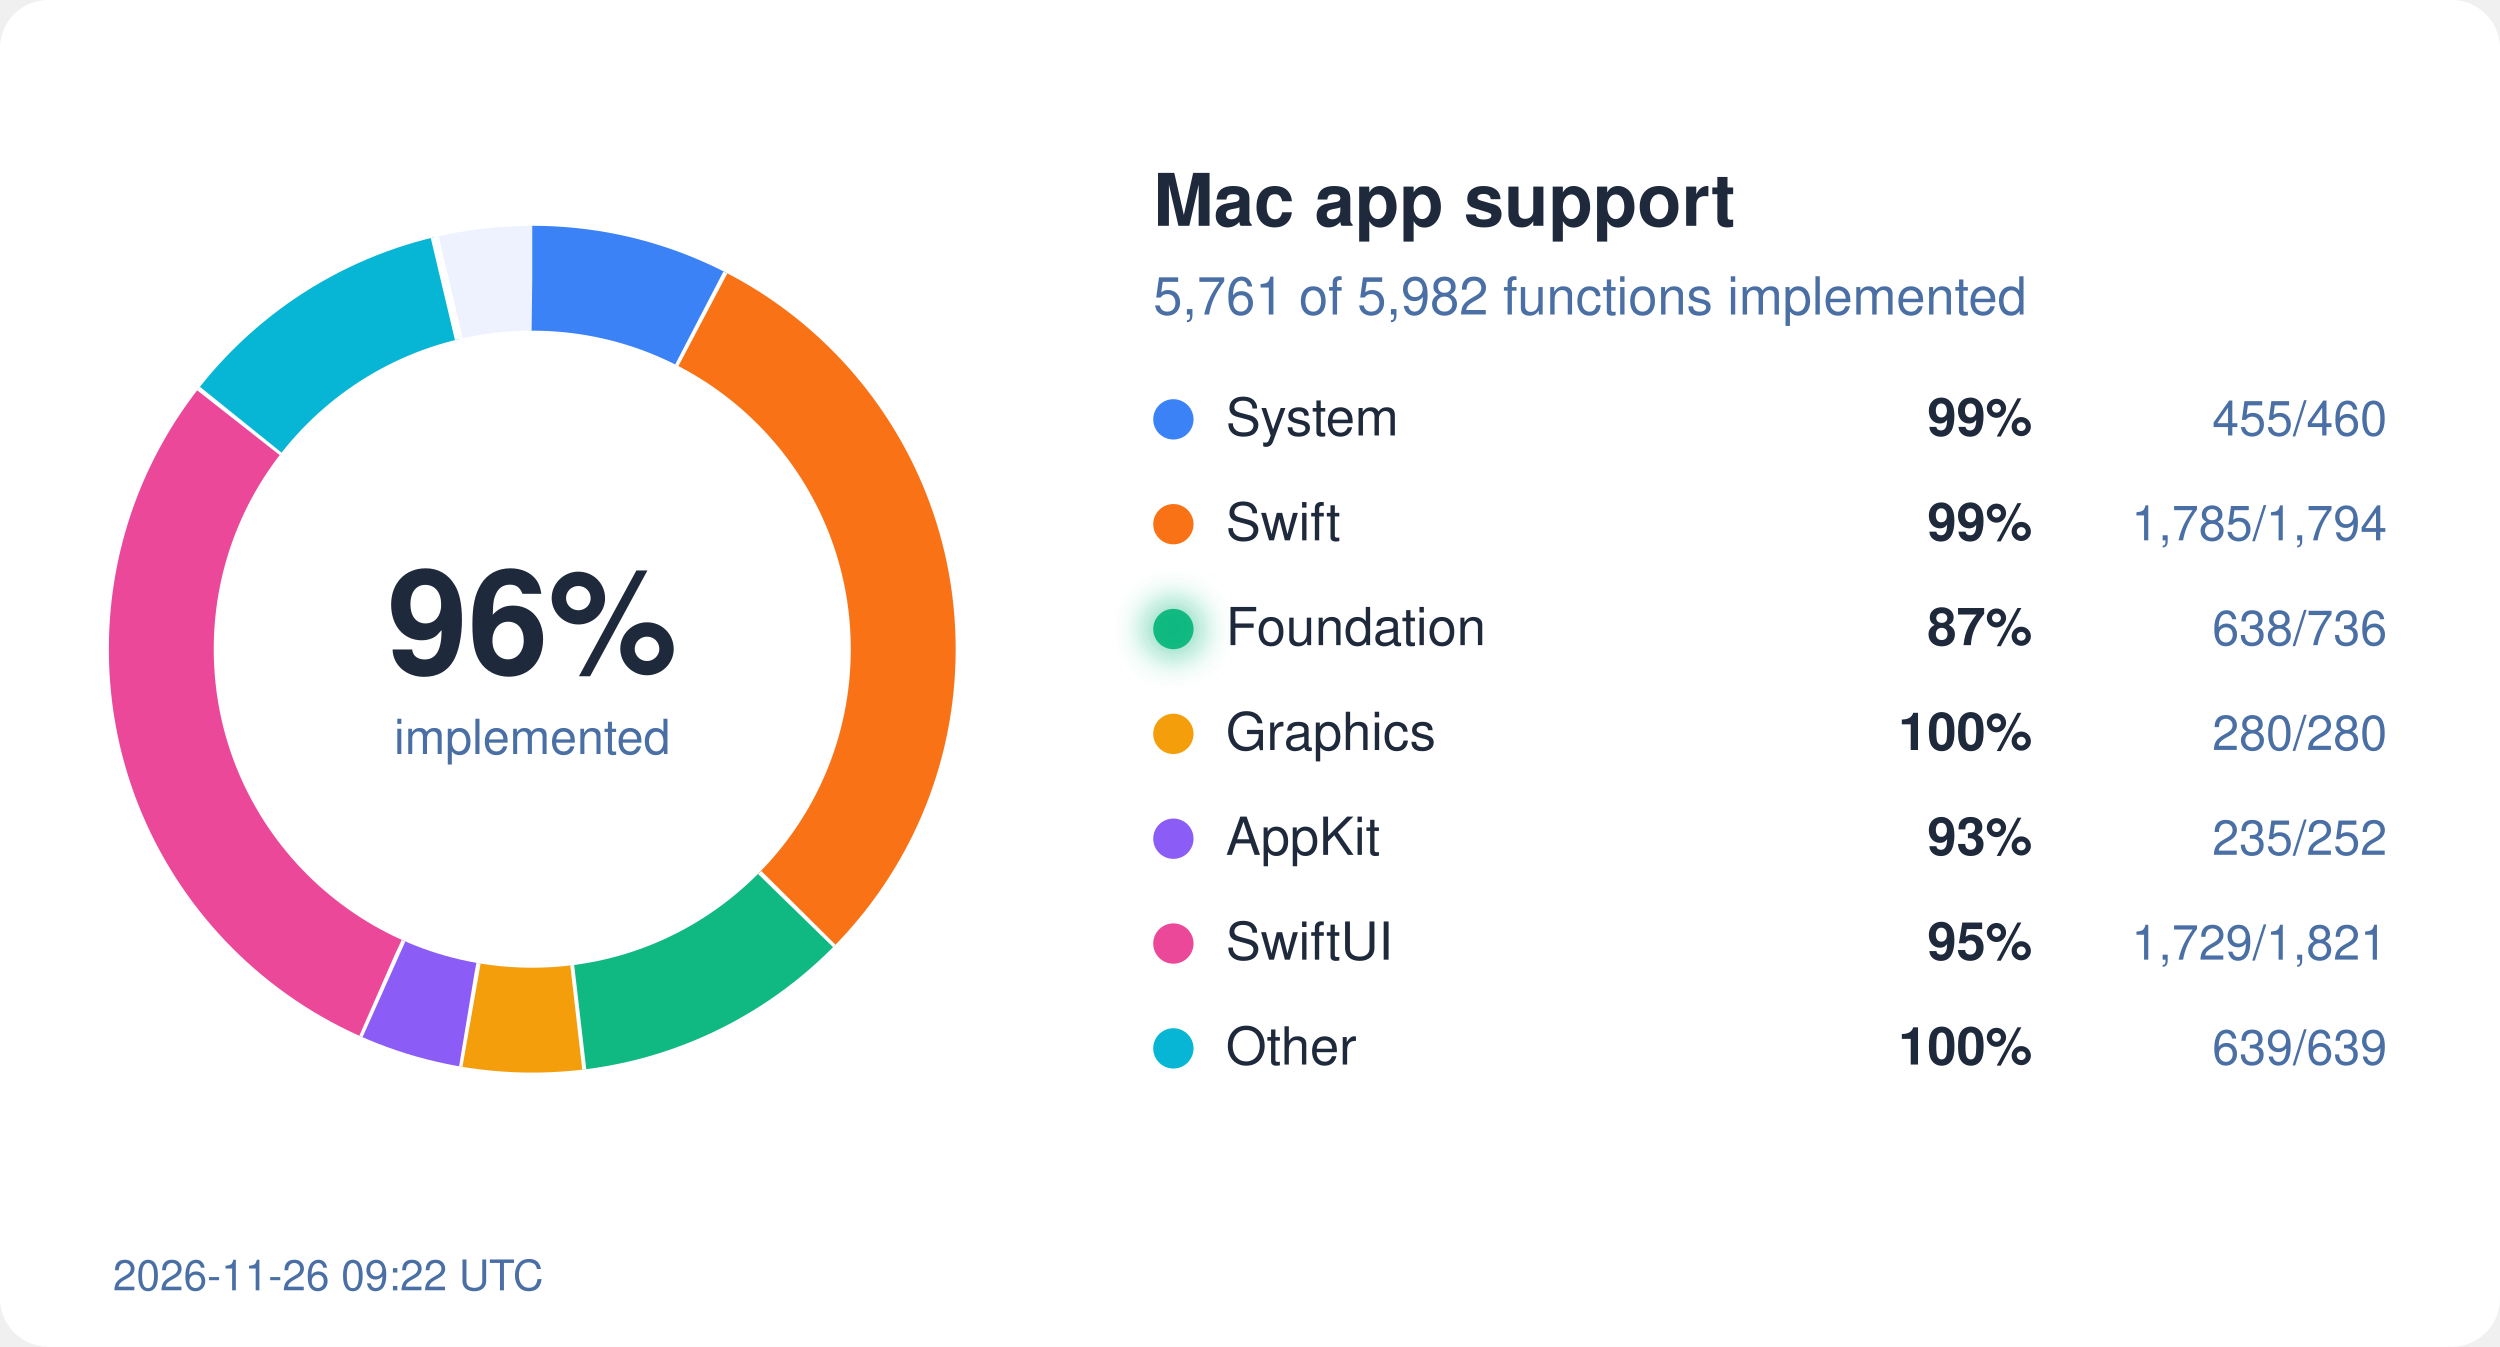
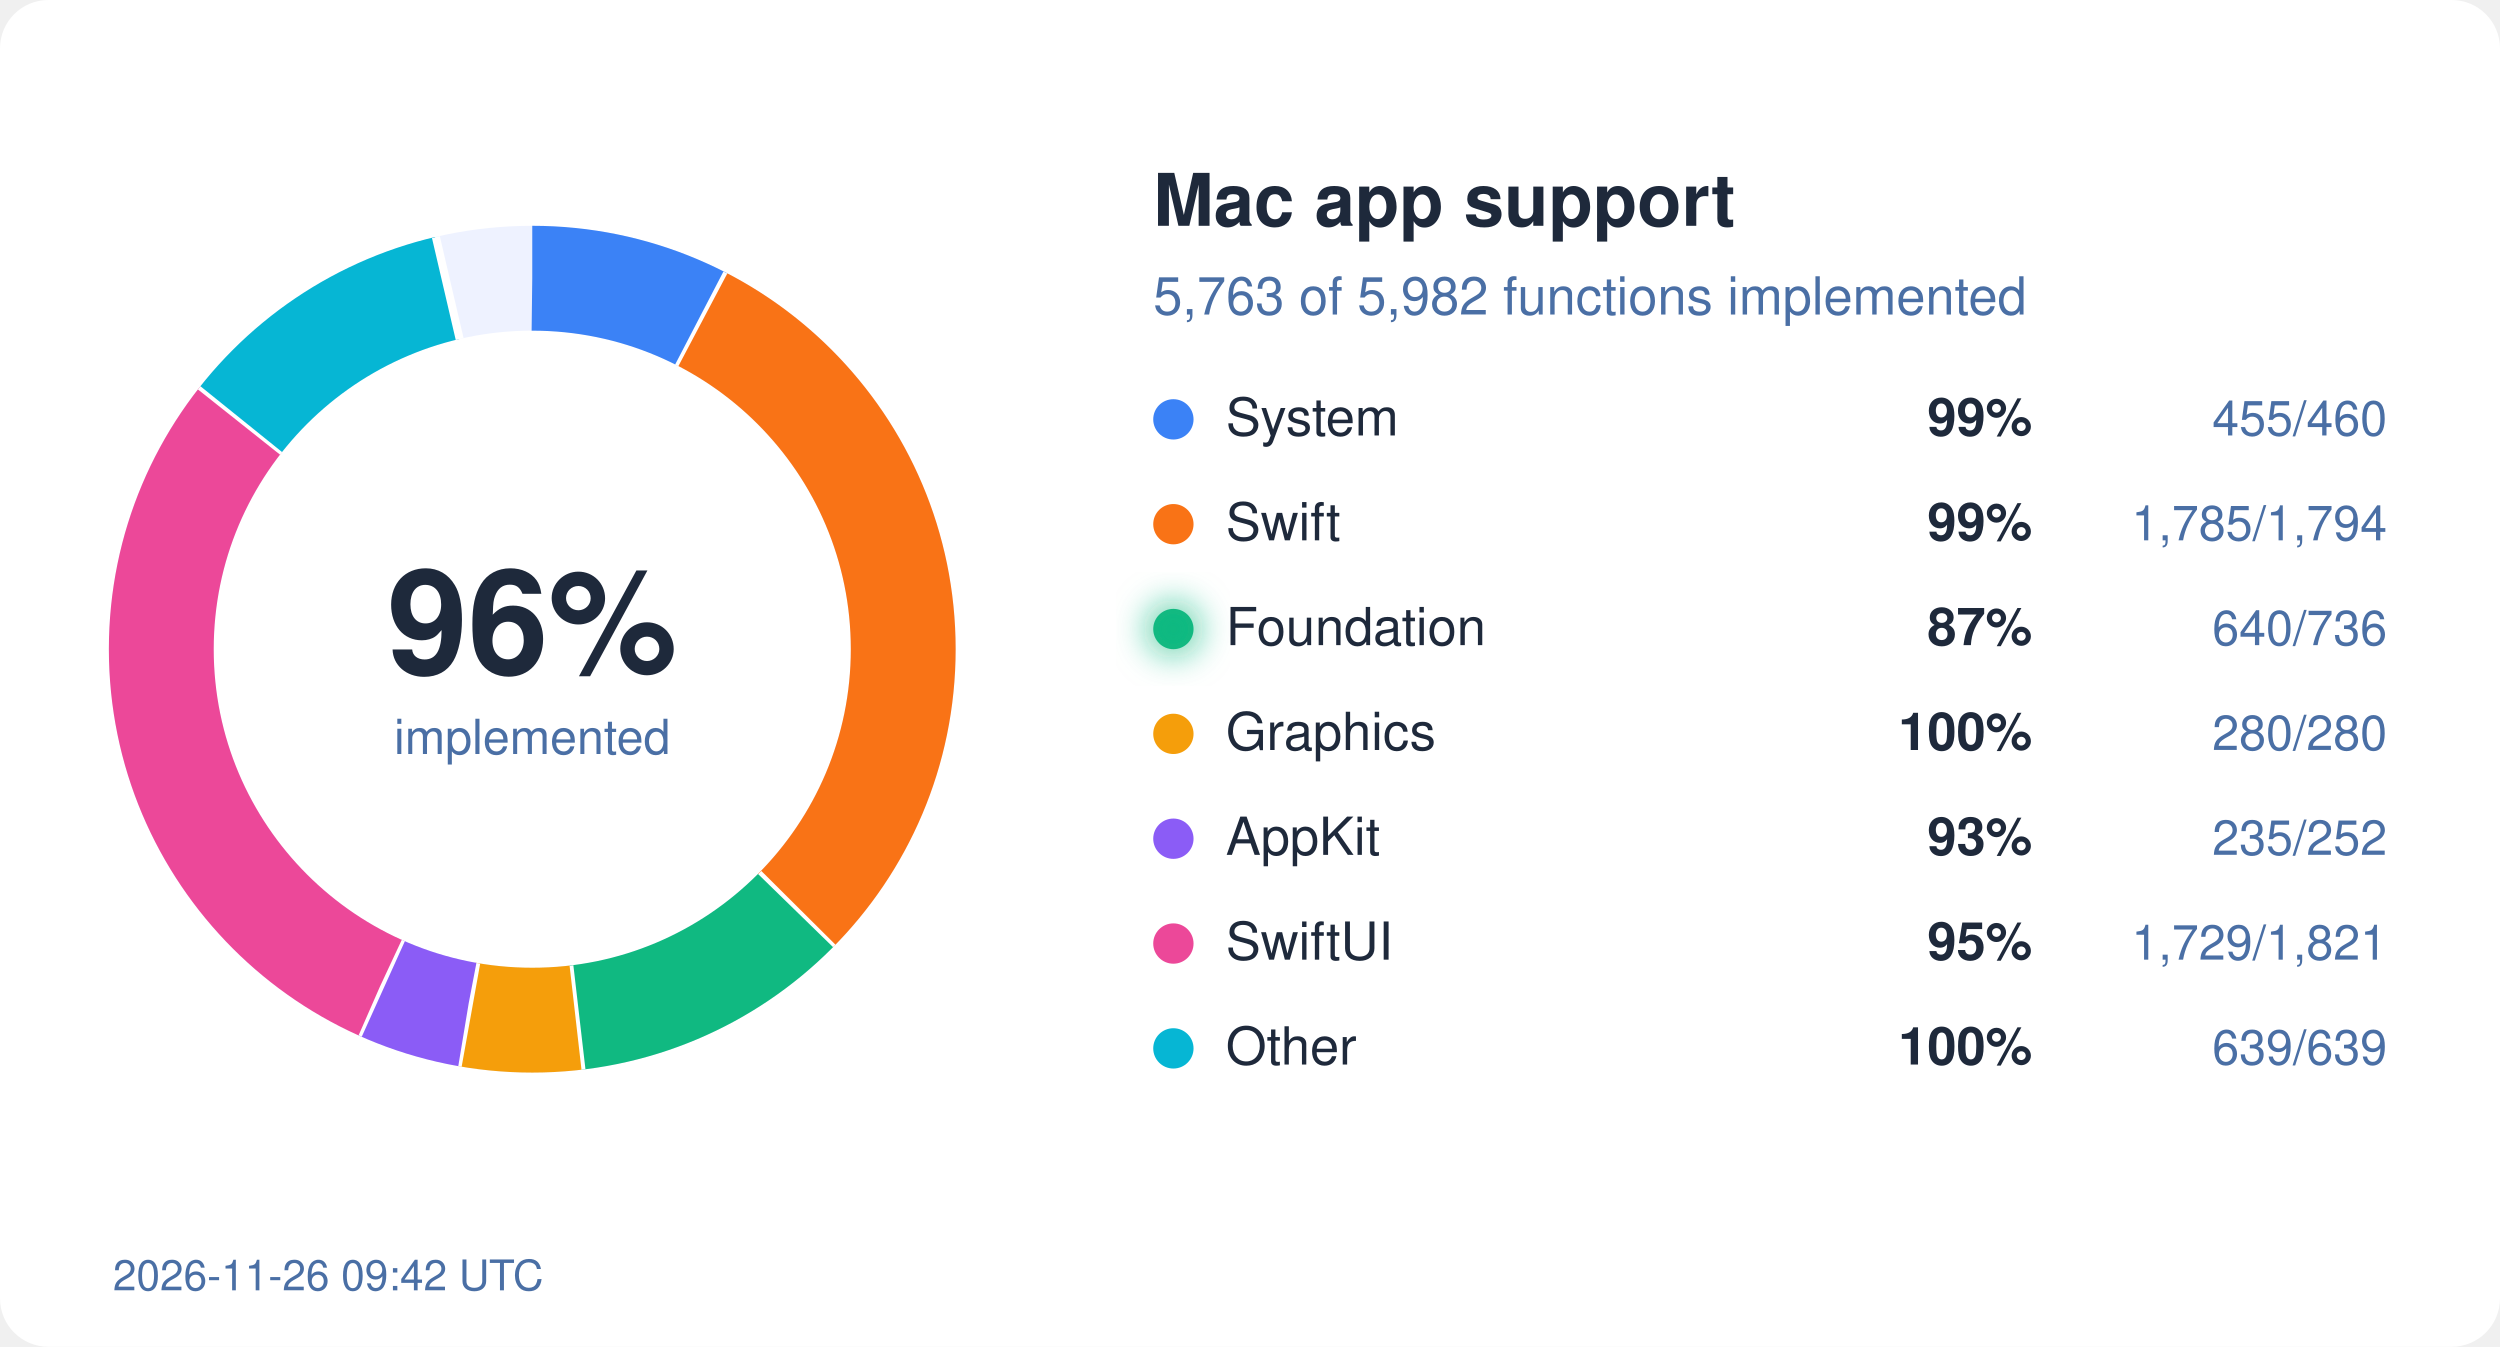
<svg xmlns="http://www.w3.org/2000/svg" width="620" height="334" viewBox="0 0 620 334">
  <style>
  text { font-family: system-ui, -apple-system, "Segoe UI", Helvetica, Arial, sans-serif; }
  .bg { fill: #ffffff; } .ink { fill: #1e293b; } .mute { fill: #4a6fa5; }
  .track { stroke: #eef2ff; } .gap { stroke: #ffffff; }
  .s-System { stroke: #3b82f6; } .f-System { fill: #3b82f6; }
  .s-Swift { stroke: #f97316; } .f-Swift { fill: #f97316; }
  .s-Foundation { stroke: #10b981; } .f-Foundation { fill: #10b981; }
  .s-Graphics { stroke: #f59e0b; } .f-Graphics { fill: #f59e0b; }
  .s-AppKit { stroke: #8b5cf6; } .f-AppKit { fill: #8b5cf6; }
  .s-SwiftUI { stroke: #ec4899; } .f-SwiftUI { fill: #ec4899; }
  .s-Other { stroke: #06b6d4; } .f-Other { fill: #06b6d4; }
  @media (prefers-color-scheme: dark) {
    .bg { fill: #0d1117; } .ink { fill: #e6edf3; } .mute { fill: #8fb4e3; }
    .track { stroke: #12263f; } .gap { stroke: #0d1117; }
    .s-System { stroke: #60a5fa; } .f-System { fill: #60a5fa; }
    .s-Swift { stroke: #fb923c; } .f-Swift { fill: #fb923c; }
    .s-Foundation { stroke: #34d399; } .f-Foundation { fill: #34d399; }
    .s-Graphics { stroke: #fbbf24; } .f-Graphics { fill: #fbbf24; }
    .s-AppKit { stroke: #a78bfa; } .f-AppKit { fill: #a78bfa; }
    .s-SwiftUI { stroke: #f472b6; } .f-SwiftUI { fill: #f472b6; }
    .s-Other { stroke: #22d3ee; } .f-Other { fill: #22d3ee; }
  }
</style>
  <defs>
    <filter id="glow" x="-50%" y="-50%" width="200%" height="200%">
      <feGaussianBlur stdDeviation="4" />
    </filter>
  </defs>
  <rect width="620" height="334" rx="12" class="bg" />
  <circle cx="132" cy="161" r="92" fill="none" class="track" stroke-width="26" />
  <circle cx="132" cy="161" r="92" fill="none" class="s-System" stroke-width="26" stroke-dasharray="43.97 578.05" stroke-dashoffset="-0.00" transform="rotate(-90 132 161)" />
  <line x1="168.3" y1="90.9" x2="180.3" y2="67.8" class="gap" stroke-width="2" />
  <circle cx="132" cy="161" r="92" fill="none" class="s-Swift" stroke-width="26" stroke-dasharray="172.49 578.05" stroke-dashoffset="-43.97" transform="rotate(-90 132 161)" />
  <line x1="188.1" y1="216.7" x2="206.5" y2="235.0" class="gap" stroke-width="2" />
-   <circle cx="132" cy="161" r="92" fill="none" class="s-Foundation" stroke-width="26" stroke-dasharray="61.65 578.05" stroke-dashoffset="-216.46" transform="rotate(-90 132 161)" />
-   <line x1="141.4" y1="239.4" x2="144.4" y2="265.3" class="gap" stroke-width="2" />
-   <circle cx="132" cy="161" r="92" fill="none" class="s-Graphics" stroke-width="26" stroke-dasharray="27.06 578.05" stroke-dashoffset="-278.11" transform="rotate(-90 132 161)" />
-   <line x1="118.2" y1="238.8" x2="113.7" y2="264.4" class="gap" stroke-width="2" />
-   <circle cx="132" cy="161" r="92" fill="none" class="s-AppKit" stroke-width="26" stroke-dasharray="22.71 578.05" stroke-dashoffset="-305.16" transform="rotate(-90 132 161)" />
-   <line x1="99.6" y1="233.1" x2="89.0" y2="256.8" class="gap" stroke-width="2" />
-   <circle cx="132" cy="161" r="92" fill="none" class="s-SwiftUI" stroke-width="26" stroke-dasharray="167.08 578.05" stroke-dashoffset="-327.87" transform="rotate(-90 132 161)" />
-   <line x1="70.0" y1="112.1" x2="49.5" y2="96.0" class="gap" stroke-width="2" />
-   <circle cx="132" cy="161" r="92" fill="none" class="s-Other" stroke-width="26" stroke-dasharray="61.75 578.05" stroke-dashoffset="-494.95" transform="rotate(-90 132 161)" />
-   <line x1="113.8" y1="84.1" x2="107.8" y2="58.8" class="gap" stroke-width="2" />
+   <circle cx="132" cy="161" r="92" fill="none" class="s-Foundation" stroke-width="26" stroke-dasharray="61.84 578.05" stroke-dashoffset="-216.46" transform="rotate(-90 132 161)" />
+   <line x1="141.2" y1="239.5" x2="144.2" y2="265.3" class="gap" stroke-width="2" />
+   <circle cx="132" cy="161" r="92" fill="none" class="s-Graphics" stroke-width="26" stroke-dasharray="27.06 578.05" stroke-dashoffset="-278.30" transform="rotate(-90 132 161)" />
+   <line x1="118.1" y1="238.8" x2="113.5" y2="264.4" class="gap" stroke-width="2" />
+   <circle cx="132" cy="161" r="92" fill="none" class="s-AppKit" stroke-width="26" stroke-dasharray="22.71 578.05" stroke-dashoffset="-305.36" transform="rotate(-90 132 161)" />
+   <line x1="99.5" y1="233.0" x2="88.8" y2="256.7" class="gap" stroke-width="2" />
+   <circle cx="132" cy="161" r="92" fill="none" class="s-SwiftUI" stroke-width="26" stroke-dasharray="167.08 578.05" stroke-dashoffset="-328.07" transform="rotate(-90 132 161)" />
+   <line x1="70.1" y1="112.0" x2="49.7" y2="95.8" class="gap" stroke-width="2" />
+   <circle cx="132" cy="161" r="92" fill="none" class="s-Other" stroke-width="26" stroke-dasharray="61.75 578.05" stroke-dashoffset="-495.14" transform="rotate(-90 132 161)" />
+   <line x1="114.0" y1="84.1" x2="108.1" y2="58.8" class="gap" stroke-width="2" />
  <text x="132" y="167" text-anchor="middle" class="ink" font-size="36" font-weight="700">96%</text>
  <text x="132" y="187" text-anchor="middle" class="mute" font-size="12">implemented</text>
  <text x="286" y="56" class="ink" font-size="18" font-weight="600">Mac app support</text>
-   <text x="286" y="78" class="mute" font-size="13">5,761 of 5,982 functions implemented</text>
+   <text x="286" y="78" class="mute" font-size="13">5,763 of 5,982 functions implemented</text>
  <circle cx="291" cy="104" r="5" class="f-System" />
  <text x="304" y="108" class="ink" font-size="13">System</text>
  <text x="504" y="108" class="ink" font-size="13" font-weight="600" text-anchor="end">99%</text>
  <text x="592" y="108" class="mute" font-size="12" text-anchor="end">455/460</text>
  <circle cx="291" cy="130" r="5" class="f-Swift" />
  <text x="304" y="134" class="ink" font-size="13">Swift</text>
  <text x="504" y="134" class="ink" font-size="13" font-weight="600" text-anchor="end">99%</text>
  <text x="592" y="134" class="mute" font-size="12" text-anchor="end">1,785/1,794</text>
  <circle cx="291" cy="156" r="5" class="f-Foundation" />
  <text x="304" y="160" class="ink" font-size="13">Foundation</text>
  <circle cx="291" cy="156" r="7" class="f-Foundation" filter="url(#glow)" opacity="0.6" />
  <text x="504" y="160" class="ink" font-size="13" font-weight="600" text-anchor="end">87%</text>
-   <text x="592" y="160" class="mute" font-size="12" text-anchor="end">638/736</text>
+   <text x="592" y="160" class="mute" font-size="12" text-anchor="end">640/736</text>
  <circle cx="291" cy="182" r="5" class="f-Graphics" />
  <text x="304" y="186" class="ink" font-size="13">Graphics</text>
  <text x="504" y="186" class="ink" font-size="13" font-weight="600" text-anchor="end">100%</text>
  <text x="592" y="186" class="mute" font-size="12" text-anchor="end">280/280</text>
  <circle cx="291" cy="208" r="5" class="f-AppKit" />
  <text x="304" y="212" class="ink" font-size="13">AppKit</text>
  <text x="504" y="212" class="ink" font-size="13" font-weight="600" text-anchor="end">93%</text>
  <text x="592" y="212" class="mute" font-size="12" text-anchor="end">235/252</text>
  <circle cx="291" cy="234" r="5" class="f-SwiftUI" />
  <text x="304" y="238" class="ink" font-size="13">SwiftUI</text>
  <text x="504" y="238" class="ink" font-size="13" font-weight="600" text-anchor="end">95%</text>
  <text x="592" y="238" class="mute" font-size="12" text-anchor="end">1,729/1,821</text>
  <circle cx="291" cy="260" r="5" class="f-Other" />
  <text x="304" y="264" class="ink" font-size="13">Other</text>
  <text x="504" y="264" class="ink" font-size="13" font-weight="600" text-anchor="end">100%</text>
  <text x="592" y="264" class="mute" font-size="12" text-anchor="end">639/639</text>
-   <text x="28" y="320" class="mute" font-size="10.5">2026-11-26 09:22 UTC</text>
+   <text x="28" y="320" class="mute" font-size="10.5">2026-11-26 09:42 UTC</text>
</svg>
